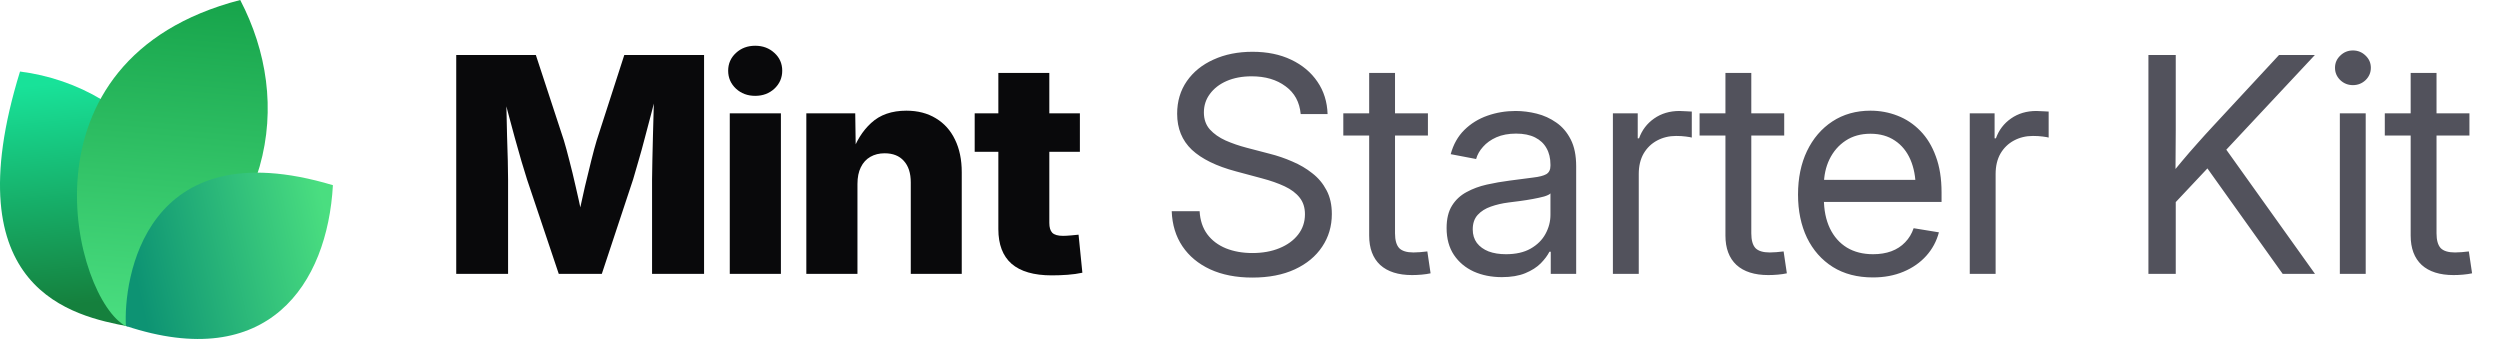
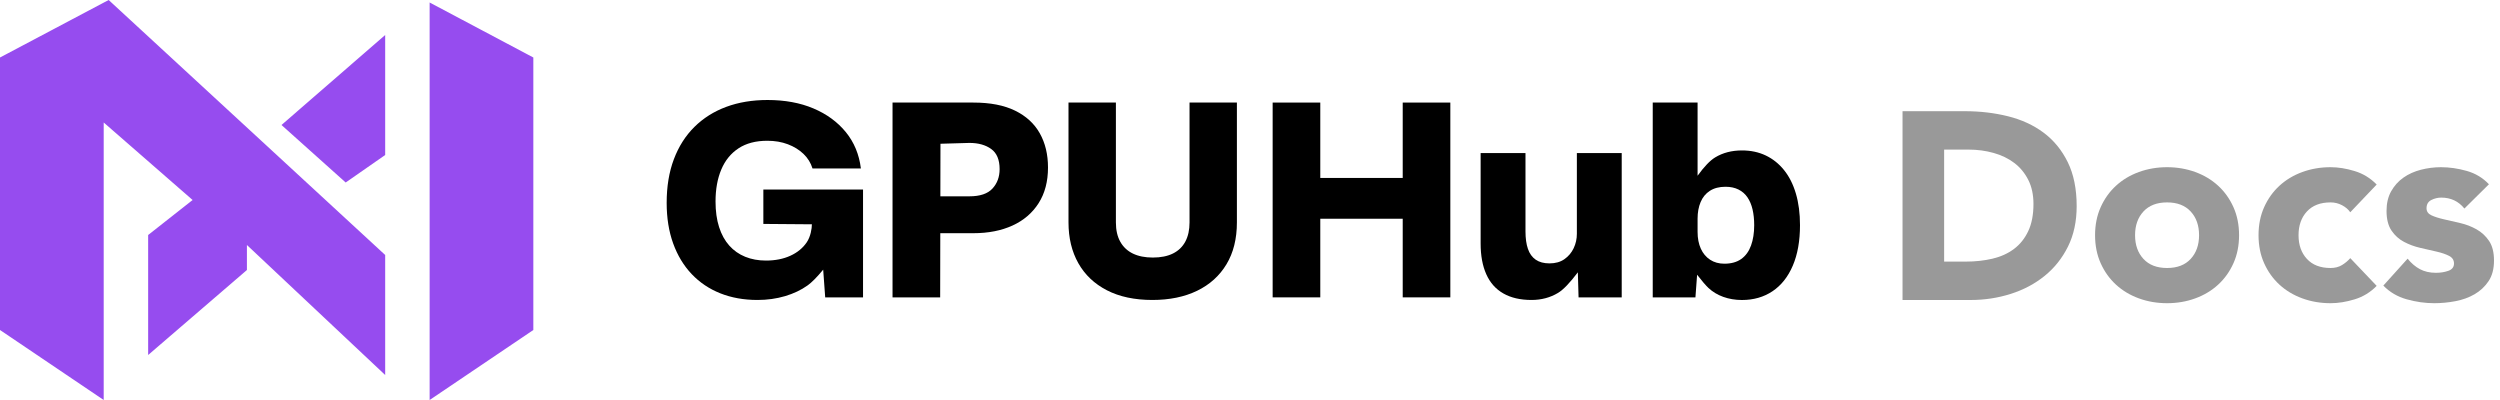
- <svg xmlns="http://www.w3.org/2000/svg" width="177" height="24" viewBox="0 0 177 24" fill="none">
-   <path d="M9.061 23.108C5.268 22.377 -3.391 20.627 1.417 5.064C9.634 6.099 16.973 14.064 9.061 23.108Z" fill="url(#paint0_linear_17557_2020)" />
-   <path d="M8.919 23.094C5.276 21.222 0.784 4.209 17.007 0C20.757 7.193 19.621 16.545 8.919 23.094Z" fill="url(#paint1_linear_17557_2020)" />
-   <path d="M8.914 23.079C8.735 19.882 10.159 9.085 23.57 13.111C23.181 20.123 18.984 26.418 8.914 23.079Z" fill="url(#paint2_linear_17557_2020)" />
-   <path d="M32.301 19.392V3.894H37.938L39.925 9.948C40.036 10.315 40.164 10.787 40.31 11.362C40.462 11.938 40.611 12.552 40.757 13.204C40.91 13.855 41.048 14.483 41.173 15.086C41.305 15.682 41.412 16.192 41.495 16.615H40.695C40.771 16.192 40.871 15.682 40.996 15.086C41.128 14.49 41.267 13.866 41.412 13.214C41.565 12.562 41.714 11.948 41.86 11.373C42.005 10.79 42.133 10.315 42.244 9.948L44.2 3.894H49.848V19.392H46.166V12.704C46.166 12.357 46.173 11.917 46.187 11.383C46.2 10.849 46.214 10.27 46.228 9.646C46.249 9.022 46.266 8.391 46.28 7.753C46.301 7.115 46.311 6.519 46.311 5.964H46.623C46.485 6.561 46.332 7.181 46.166 7.826C45.999 8.471 45.833 9.102 45.666 9.719C45.507 10.336 45.351 10.901 45.198 11.414C45.053 11.928 44.928 12.357 44.824 12.704L42.608 19.392H39.561L37.314 12.704C37.203 12.357 37.072 11.928 36.919 11.414C36.773 10.901 36.614 10.34 36.441 9.729C36.274 9.112 36.104 8.481 35.931 7.836C35.764 7.192 35.608 6.567 35.463 5.964H35.827C35.834 6.512 35.844 7.105 35.858 7.743C35.872 8.374 35.886 9.005 35.9 9.636C35.92 10.26 35.938 10.839 35.952 11.373C35.965 11.907 35.972 12.351 35.972 12.704V19.392H32.301ZM51.668 19.392V8.024H55.288V19.392H51.668ZM53.468 6.786C52.927 6.786 52.473 6.616 52.105 6.276C51.738 5.93 51.554 5.507 51.554 5.007C51.554 4.508 51.738 4.088 52.105 3.749C52.473 3.409 52.927 3.239 53.468 3.239C54.009 3.239 54.463 3.409 54.83 3.749C55.198 4.082 55.382 4.501 55.382 5.007C55.382 5.507 55.198 5.93 54.83 6.276C54.463 6.616 54.009 6.786 53.468 6.786ZM60.708 13.027V19.392H57.088V8.024H60.551L60.593 10.967H60.281C60.593 10.024 61.061 9.268 61.685 8.7C62.309 8.124 63.138 7.836 64.171 7.836C64.975 7.836 65.672 8.017 66.262 8.377C66.851 8.731 67.302 9.234 67.614 9.885C67.933 10.537 68.092 11.307 68.092 12.194V19.392H64.483V12.912C64.483 12.26 64.32 11.754 63.994 11.394C63.675 11.033 63.221 10.853 62.632 10.853C62.25 10.853 61.914 10.936 61.623 11.102C61.332 11.269 61.106 11.515 60.947 11.841C60.787 12.16 60.708 12.555 60.708 13.027ZM76.456 8.024V10.749H69.008V8.024H76.456ZM70.683 5.163H74.292V15.783C74.292 16.102 74.361 16.334 74.5 16.48C74.646 16.625 74.899 16.698 75.259 16.698C75.405 16.698 75.596 16.688 75.831 16.667C76.074 16.646 76.251 16.629 76.362 16.615L76.632 19.309C76.313 19.378 75.963 19.427 75.582 19.455C75.207 19.482 74.836 19.496 74.469 19.496C73.2 19.496 72.25 19.222 71.619 18.674C70.995 18.127 70.683 17.308 70.683 16.22V5.163Z" fill="#09090B" />
-   <path d="M88.667 19.652C87.523 19.652 86.528 19.458 85.682 19.07C84.843 18.681 84.188 18.137 83.716 17.437C83.245 16.736 82.992 15.908 82.957 14.951H84.933C84.968 15.596 85.148 16.14 85.474 16.584C85.8 17.021 86.24 17.354 86.795 17.582C87.35 17.804 87.974 17.915 88.667 17.915C89.388 17.915 90.026 17.801 90.581 17.572C91.143 17.343 91.583 17.024 91.902 16.615C92.228 16.199 92.391 15.717 92.391 15.169C92.391 14.698 92.266 14.306 92.017 13.994C91.767 13.675 91.413 13.408 90.956 13.193C90.498 12.978 89.954 12.787 89.323 12.621L87.502 12.132C86.123 11.765 85.082 11.255 84.382 10.603C83.689 9.944 83.342 9.095 83.342 8.055C83.342 7.174 83.571 6.404 84.028 5.746C84.486 5.087 85.117 4.577 85.921 4.217C86.726 3.849 87.645 3.666 88.678 3.666C89.718 3.666 90.63 3.853 91.413 4.227C92.204 4.602 92.824 5.122 93.275 5.787C93.726 6.446 93.965 7.209 93.993 8.076H92.089C92.013 7.23 91.656 6.574 91.018 6.11C90.387 5.638 89.586 5.403 88.615 5.403C87.95 5.403 87.36 5.513 86.847 5.735C86.341 5.957 85.946 6.262 85.661 6.651C85.377 7.032 85.235 7.469 85.235 7.961C85.235 8.447 85.377 8.849 85.661 9.168C85.946 9.48 86.317 9.74 86.774 9.948C87.232 10.149 87.724 10.319 88.251 10.457L89.884 10.884C90.439 11.023 90.977 11.206 91.496 11.435C92.023 11.657 92.495 11.934 92.911 12.267C93.334 12.593 93.67 12.995 93.92 13.474C94.17 13.945 94.294 14.504 94.294 15.149C94.294 16.015 94.066 16.788 93.608 17.468C93.157 18.148 92.512 18.681 91.673 19.07C90.834 19.458 89.832 19.652 88.667 19.652ZM101.097 8.024V9.594H95.106V8.024H101.097ZM96.937 5.163H98.767V16.521C98.767 17 98.865 17.347 99.059 17.562C99.26 17.77 99.6 17.874 100.078 17.874C100.21 17.874 100.366 17.867 100.546 17.853C100.733 17.832 100.903 17.815 101.056 17.801L101.285 19.351C101.097 19.392 100.886 19.423 100.65 19.444C100.414 19.465 100.189 19.475 99.974 19.475C98.996 19.475 98.244 19.236 97.717 18.758C97.197 18.272 96.937 17.579 96.937 16.677V5.163ZM106.33 19.621C105.595 19.621 104.932 19.489 104.343 19.226C103.754 18.955 103.285 18.564 102.939 18.05C102.592 17.53 102.419 16.896 102.419 16.147C102.419 15.495 102.547 14.965 102.804 14.556C103.06 14.146 103.403 13.828 103.833 13.599C104.263 13.363 104.742 13.186 105.269 13.068C105.796 12.95 106.333 12.857 106.881 12.787C107.574 12.69 108.132 12.617 108.555 12.569C108.978 12.52 109.287 12.441 109.481 12.33C109.675 12.212 109.772 12.014 109.772 11.737V11.654C109.772 11.203 109.679 10.815 109.492 10.489C109.311 10.163 109.041 9.91 108.68 9.729C108.32 9.549 107.872 9.459 107.338 9.459C106.805 9.459 106.34 9.546 105.945 9.719C105.556 9.892 105.241 10.118 104.998 10.395C104.755 10.665 104.593 10.953 104.509 11.258L102.71 10.915C102.897 10.222 103.22 9.65 103.677 9.199C104.135 8.748 104.679 8.412 105.31 8.19C105.941 7.968 106.607 7.857 107.307 7.857C107.8 7.857 108.295 7.92 108.795 8.044C109.301 8.169 109.765 8.381 110.188 8.679C110.611 8.97 110.951 9.369 111.208 9.875C111.464 10.374 111.593 11.005 111.593 11.768V19.392H109.793V17.822H109.7C109.568 18.085 109.363 18.359 109.086 18.643C108.809 18.921 108.444 19.153 107.994 19.34C107.543 19.527 106.988 19.621 106.33 19.621ZM106.621 17.998C107.321 17.998 107.904 17.867 108.368 17.603C108.84 17.333 109.19 16.986 109.419 16.563C109.654 16.133 109.772 15.682 109.772 15.211V13.692C109.703 13.769 109.554 13.841 109.325 13.911C109.096 13.973 108.829 14.032 108.524 14.088C108.226 14.143 107.921 14.192 107.609 14.233C107.304 14.275 107.033 14.309 106.798 14.337C106.354 14.393 105.938 14.49 105.549 14.628C105.168 14.76 104.86 14.954 104.624 15.211C104.388 15.467 104.27 15.811 104.27 16.241C104.27 16.615 104.367 16.934 104.561 17.198C104.762 17.461 105.04 17.662 105.393 17.801C105.747 17.933 106.156 17.998 106.621 17.998ZM114.193 19.392V8.024H115.951V9.792H116.045C116.253 9.209 116.61 8.741 117.116 8.388C117.622 8.034 118.219 7.857 118.905 7.857C119.058 7.857 119.217 7.864 119.384 7.878C119.55 7.885 119.682 7.892 119.779 7.899V9.74C119.716 9.719 119.578 9.695 119.363 9.667C119.155 9.639 118.922 9.625 118.666 9.625C118.174 9.625 117.726 9.733 117.324 9.948C116.922 10.163 116.603 10.471 116.367 10.874C116.138 11.276 116.024 11.758 116.024 12.319V19.392H114.193ZM126.322 8.024V9.594H120.33V8.024H126.322ZM122.161 5.163H123.992V16.521C123.992 17 124.089 17.347 124.283 17.562C124.484 17.77 124.824 17.874 125.302 17.874C125.434 17.874 125.59 17.867 125.77 17.853C125.958 17.832 126.127 17.815 126.28 17.801L126.509 19.351C126.322 19.392 126.11 19.423 125.874 19.444C125.639 19.465 125.413 19.475 125.198 19.475C124.221 19.475 123.468 19.236 122.941 18.758C122.421 18.272 122.161 17.579 122.161 16.677V5.163ZM132.604 19.642C131.502 19.642 130.555 19.396 129.765 18.903C128.974 18.404 128.364 17.714 127.934 16.834C127.511 15.946 127.3 14.927 127.3 13.775C127.3 12.611 127.511 11.584 127.934 10.697C128.364 9.802 128.964 9.102 129.734 8.596C130.51 8.089 131.408 7.836 132.428 7.836C133.1 7.836 133.738 7.954 134.341 8.19C134.952 8.426 135.489 8.783 135.954 9.261C136.425 9.74 136.793 10.343 137.056 11.071C137.327 11.792 137.462 12.645 137.462 13.63V14.296H128.433V12.735H136.463L135.631 13.297C135.631 12.541 135.506 11.876 135.257 11.3C135.007 10.725 134.643 10.277 134.165 9.958C133.686 9.632 133.107 9.469 132.428 9.469C131.748 9.469 131.162 9.632 130.67 9.958C130.177 10.284 129.796 10.725 129.526 11.279C129.262 11.827 129.13 12.441 129.13 13.12V14.046C129.13 14.864 129.273 15.572 129.557 16.168C129.841 16.757 130.243 17.211 130.763 17.53C131.283 17.842 131.901 17.998 132.615 17.998C133.093 17.998 133.523 17.929 133.905 17.79C134.293 17.645 134.619 17.433 134.882 17.156C135.153 16.879 135.354 16.546 135.486 16.157L137.275 16.449C137.108 17.08 136.81 17.634 136.38 18.113C135.95 18.591 135.413 18.966 134.768 19.236C134.123 19.507 133.402 19.642 132.604 19.642ZM139.459 19.392V8.024H141.217V9.792H141.311C141.519 9.209 141.876 8.741 142.382 8.388C142.888 8.034 143.485 7.857 144.171 7.857C144.324 7.857 144.483 7.864 144.649 7.878C144.816 7.885 144.948 7.892 145.045 7.899V9.74C144.982 9.719 144.844 9.695 144.629 9.667C144.421 9.639 144.188 9.625 143.932 9.625C143.439 9.625 142.992 9.733 142.59 9.948C142.188 10.163 141.869 10.471 141.633 10.874C141.404 11.276 141.29 11.758 141.29 12.319V19.392H139.459ZM153.429 14.961V12.715C153.783 12.257 154.136 11.82 154.49 11.404C154.844 10.981 155.204 10.565 155.572 10.156C155.939 9.74 156.314 9.327 156.695 8.918L161.355 3.894H163.893L157.277 10.967H157.184L153.429 14.961ZM152.108 19.392V3.894H154.043V9.241L154.022 12.559L154.043 13.505V19.392H152.108ZM161.615 19.392L155.967 11.477L157.173 9.969L163.903 19.392H161.615ZM165.661 19.392V8.024H167.492V19.392H165.661ZM166.587 6.027C166.24 6.027 165.942 5.909 165.692 5.673C165.443 5.43 165.318 5.139 165.318 4.799C165.318 4.459 165.443 4.172 165.692 3.936C165.942 3.693 166.24 3.572 166.587 3.572C166.934 3.572 167.232 3.693 167.482 3.936C167.731 4.172 167.856 4.459 167.856 4.799C167.856 5.139 167.731 5.43 167.482 5.673C167.232 5.909 166.934 6.027 166.587 6.027ZM174.836 8.024V9.594H168.844V8.024H174.836ZM170.675 5.163H172.506V16.521C172.506 17 172.603 17.347 172.797 17.562C172.998 17.77 173.338 17.874 173.816 17.874C173.948 17.874 174.104 17.867 174.284 17.853C174.472 17.832 174.641 17.815 174.794 17.801L175.023 19.351C174.836 19.392 174.624 19.423 174.388 19.444C174.153 19.465 173.927 19.475 173.712 19.475C172.735 19.475 171.982 19.236 171.455 18.758C170.935 18.272 170.675 17.579 170.675 16.677V5.163Z" fill="#52525C" />
-   <defs>
-     <linearGradient id="paint0_linear_17557_2020" x1="3.776" y1="5.916" x2="5.232" y2="21.559" gradientUnits="userSpaceOnUse">
-       <stop stop-color="#18E299" />
-       <stop offset="1" stop-color="#15803D" />
-     </linearGradient>
-     <linearGradient id="paint1_linear_17557_2020" x1="12.171" y1="-0.718" x2="10.19" y2="22.983" gradientUnits="userSpaceOnUse">
-       <stop stop-color="#16A34A" />
-       <stop offset="1" stop-color="#4ADE80" />
-     </linearGradient>
-     <linearGradient id="paint2_linear_17557_2020" x1="23.133" y1="15.353" x2="9.338" y2="18.52" gradientUnits="userSpaceOnUse">
-       <stop stop-color="#4ADE80" />
-       <stop offset="1" stop-color="#0D9373" />
-     </linearGradient>
-   </defs>
+ <svg xmlns="http://www.w3.org/2000/svg" width="150px" height="24px" viewBox="0 0 150 24" version="1.1">
+   <g id="Page-1" stroke="none" stroke-width="1" fill="none" fill-rule="evenodd">
+     <g id="Group-2">
+       <g id="Group">
+         <path d="M6.519,0 L23.111,15.3 L23.111,22.5 L14.815,14.7 L14.815,16.2 L8.889,21.3 L8.889,14.1 L11.556,12 L6.222,7.35 L6.222,24 L0,19.8 L0,3.45 L6.519,0 Z M23.111,2.1 L23.111,9.3 L20.741,10.95 L16.889,7.5 L23.111,2.1 Z M25.778,0.15 L32,3.45 L32,19.8 L25.778,24 L25.778,0.15 Z" id="Combined-Shape-Copy-23" fill="#964CEF" />
+         <g id="GPUHub" transform="translate(40, 6)" fill="#000000" fill-rule="nonzero">
+           <path d="M5.451,11.998 C4.63,11.998 3.887,11.865 3.22,11.6 C2.554,11.335 1.98,10.95 1.5,10.444 C1.02,9.937 0.65,9.325 0.39,8.607 C0.13,7.888 -7.10542736e-15,7.076 -7.10542736e-15,6.171 C-7.10542736e-15,5.19 0.144,4.318 0.432,3.554 C0.72,2.79 1.131,2.143 1.665,1.615 C2.199,1.087 2.836,0.685 3.575,0.411 C4.315,0.137 5.14,0 6.052,0 C7.089,0 8.007,0.168 8.804,0.505 C9.602,0.842 10.25,1.316 10.749,1.926 C11.248,2.537 11.549,3.264 11.653,4.107 L8.75,4.107 C8.647,3.773 8.467,3.482 8.211,3.235 C7.954,2.989 7.641,2.796 7.272,2.656 C6.903,2.516 6.491,2.446 6.038,2.446 C5.346,2.446 4.771,2.597 4.311,2.9 C3.851,3.202 3.507,3.626 3.277,4.172 C3.047,4.718 2.932,5.357 2.932,6.088 C2.932,6.67 3.003,7.182 3.145,7.625 C3.287,8.068 3.491,8.438 3.756,8.735 C4.021,9.032 4.341,9.256 4.714,9.407 C5.087,9.558 5.501,9.634 5.956,9.634 C6.511,9.634 6.999,9.538 7.421,9.345 C7.843,9.153 8.17,8.884 8.404,8.54 C8.638,8.196 8.713,7.708 8.713,7.458 L5.801,7.435 L5.801,5.374 L11.782,5.374 L11.782,11.842 L9.512,11.842 L9.391,10.179 C9.02,10.629 8.707,10.945 8.452,11.127 C8.07,11.401 7.62,11.614 7.104,11.768 C6.587,11.921 6.036,11.998 5.451,11.998 Z" id="Path" />
+           <path d="M13.552,11.842 L13.552,0.154 L18.405,0.154 C19.41,0.154 20.244,0.315 20.905,0.639 C21.566,0.963 22.061,1.416 22.388,2 C22.716,2.583 22.88,3.267 22.88,4.052 C22.88,4.887 22.693,5.599 22.319,6.188 C21.945,6.776 21.423,7.224 20.753,7.531 C20.082,7.838 19.299,7.992 18.403,7.992 L16.171,7.992 L16.171,5.779 L18.166,5.779 C18.801,5.779 19.262,5.624 19.548,5.313 C19.834,5.002 19.977,4.614 19.977,4.148 C19.977,3.586 19.809,3.183 19.472,2.94 C19.135,2.696 18.7,2.575 18.166,2.575 L16.428,2.625 L16.41,11.842 L13.552,11.842 Z" id="Path" />
+           <path d="M29.143,11.998 C28.075,11.998 27.166,11.804 26.415,11.417 C25.664,11.03 25.093,10.488 24.7,9.792 C24.307,9.096 24.11,8.279 24.11,7.343 L24.11,0.154 L26.954,0.154 L26.954,7.348 C26.954,7.808 27.042,8.194 27.219,8.508 C27.396,8.822 27.649,9.058 27.977,9.216 C28.305,9.374 28.703,9.453 29.17,9.453 C29.651,9.453 30.055,9.371 30.382,9.208 C30.708,9.045 30.955,8.806 31.122,8.491 C31.289,8.176 31.372,7.795 31.372,7.348 L31.372,0.154 L34.214,0.154 L34.214,7.343 C34.214,8.327 34.005,9.165 33.588,9.857 C33.171,10.55 32.583,11.08 31.825,11.447 C31.067,11.814 30.173,11.998 29.143,11.998 Z" id="Path" />
+           <path d="M36.359,11.842 L36.359,0.154 L39.217,0.154 L39.217,11.842 L36.359,11.842 Z M44.163,11.842 L44.163,0.154 L47.02,0.154 L47.02,11.842 L44.163,11.842 Z M38.653,7.124 L38.653,4.677 L44.727,4.677 L44.727,7.124 L38.653,7.124 Z" id="Shape" />
+           <path d="M51.889,11.998 C51.221,11.998 50.659,11.868 50.203,11.608 C49.746,11.349 49.405,10.965 49.178,10.457 C48.951,9.95 48.838,9.335 48.838,8.612 L48.838,3.182 L51.529,3.182 L51.529,7.882 C51.529,8.3 51.578,8.651 51.676,8.934 C51.773,9.217 51.929,9.433 52.142,9.581 C52.355,9.729 52.632,9.803 52.971,9.803 C53.326,9.803 53.625,9.719 53.867,9.549 C54.109,9.38 54.293,9.16 54.421,8.891 C54.548,8.621 54.612,8.334 54.612,8.028 L54.612,3.182 L57.303,3.182 L57.303,11.842 L54.714,11.842 L54.671,10.339 C54.191,10.974 53.795,11.386 53.482,11.574 C53.013,11.856 52.482,11.998 51.889,11.998 Z" id="Path" />
+           <path d="M64.517,12 C64.115,12 63.741,11.937 63.394,11.812 C63.048,11.687 62.752,11.508 62.506,11.276 C62.342,11.121 62.115,10.857 61.826,10.484 L61.726,11.842 L59.164,11.842 L59.164,0.154 L61.855,0.154 L61.855,4.544 C62.251,3.996 62.603,3.63 62.91,3.444 C63.37,3.165 63.906,3.026 64.517,3.026 C65.045,3.026 65.521,3.127 65.946,3.329 C66.37,3.532 66.737,3.824 67.044,4.207 C67.352,4.589 67.589,5.059 67.753,5.615 C67.918,6.172 68,6.804 68,7.513 C68,8.455 67.856,9.263 67.569,9.936 C67.282,10.61 66.876,11.122 66.352,11.473 C65.828,11.824 65.216,12 64.517,12 Z M63.461,9.822 C63.874,9.822 64.212,9.727 64.476,9.539 C64.74,9.35 64.935,9.081 65.062,8.73 C65.189,8.38 65.252,7.974 65.252,7.513 C65.252,7.163 65.219,6.847 65.153,6.566 C65.087,6.284 64.985,6.042 64.848,5.841 C64.711,5.639 64.532,5.483 64.311,5.372 C64.09,5.262 63.83,5.206 63.53,5.206 C63.157,5.206 62.844,5.287 62.593,5.449 C62.342,5.611 62.157,5.837 62.036,6.126 C61.915,6.415 61.855,6.746 61.855,7.117 L61.855,7.911 C61.855,8.301 61.92,8.637 62.05,8.922 C62.179,9.206 62.365,9.427 62.607,9.585 C62.849,9.743 63.134,9.822 63.461,9.822 Z" id="Shape" />
+         </g>
+       </g>
+       <g id="Docs" transform="translate(114.152, 6.672)" fill="#000000" fill-rule="nonzero" opacity="0.4">
+         <path d="M1.42108547e-14,0 L3.744,0 C4.651,0 5.512,0.101 6.328,0.304 C7.144,0.507 7.856,0.835 8.464,1.288 C9.072,1.741 9.555,2.331 9.912,3.056 C10.269,3.781 10.448,4.661 10.448,5.696 C10.448,6.613 10.275,7.421 9.928,8.12 C9.581,8.819 9.115,9.405 8.528,9.88 C7.941,10.355 7.264,10.715 6.496,10.96 C5.728,11.205 4.923,11.328 4.08,11.328 L1.42108547e-14,11.328 L1.42108547e-14,0 Z M2.496,9.024 L3.792,9.024 C4.368,9.024 4.904,8.965 5.4,8.848 C5.896,8.731 6.325,8.536 6.688,8.264 C7.051,7.992 7.336,7.635 7.544,7.192 C7.752,6.749 7.856,6.208 7.856,5.568 C7.856,5.013 7.752,4.531 7.544,4.12 C7.336,3.709 7.056,3.371 6.704,3.104 C6.352,2.837 5.939,2.637 5.464,2.504 C4.989,2.371 4.491,2.304 3.968,2.304 L2.496,2.304 L2.496,9.024 Z" id="Shape" />
+         <path d="M11.552,7.44 C11.552,6.821 11.664,6.261 11.888,5.76 C12.112,5.259 12.419,4.829 12.808,4.472 C13.197,4.115 13.656,3.84 14.184,3.648 C14.712,3.456 15.275,3.36 15.872,3.36 C16.469,3.36 17.032,3.456 17.56,3.648 C18.088,3.84 18.547,4.115 18.936,4.472 C19.325,4.829 19.632,5.259 19.856,5.76 C20.08,6.261 20.192,6.821 20.192,7.44 C20.192,8.059 20.08,8.619 19.856,9.12 C19.632,9.621 19.325,10.051 18.936,10.408 C18.547,10.765 18.088,11.04 17.56,11.232 C17.032,11.424 16.469,11.52 15.872,11.52 C15.275,11.52 14.712,11.424 14.184,11.232 C13.656,11.04 13.197,10.765 12.808,10.408 C12.419,10.051 12.112,9.621 11.888,9.12 C11.664,8.619 11.552,8.059 11.552,7.44 Z M13.952,7.44 C13.952,8.027 14.12,8.501 14.456,8.864 C14.792,9.227 15.264,9.408 15.872,9.408 C16.48,9.408 16.952,9.227 17.288,8.864 C17.624,8.501 17.792,8.027 17.792,7.44 C17.792,6.853 17.624,6.379 17.288,6.016 C16.952,5.653 16.48,5.472 15.872,5.472 C15.264,5.472 14.792,5.653 14.456,6.016 C14.12,6.379 13.952,6.853 13.952,7.44 Z" id="Shape" />
+         <path d="M26.864,6.064 C26.747,5.893 26.581,5.752 26.368,5.64 C26.155,5.528 25.925,5.472 25.68,5.472 C25.072,5.472 24.6,5.653 24.264,6.016 C23.928,6.379 23.76,6.853 23.76,7.44 C23.76,8.027 23.928,8.501 24.264,8.864 C24.6,9.227 25.072,9.408 25.68,9.408 C25.947,9.408 26.176,9.349 26.368,9.232 C26.56,9.115 26.725,8.976 26.864,8.816 L28.448,10.48 C28.075,10.864 27.635,11.133 27.128,11.288 C26.621,11.443 26.139,11.52 25.68,11.52 C25.083,11.52 24.52,11.424 23.992,11.232 C23.464,11.04 23.005,10.765 22.616,10.408 C22.227,10.051 21.92,9.621 21.696,9.12 C21.472,8.619 21.36,8.059 21.36,7.44 C21.36,6.821 21.472,6.261 21.696,5.76 C21.92,5.259 22.227,4.829 22.616,4.472 C23.005,4.115 23.464,3.84 23.992,3.648 C24.52,3.456 25.083,3.36 25.68,3.36 C26.139,3.36 26.621,3.437 27.128,3.592 C27.635,3.747 28.075,4.016 28.448,4.4 L26.864,6.064 Z" id="Path" />
+         <path d="M33.712,5.84 C33.36,5.403 32.896,5.184 32.32,5.184 C32.117,5.184 31.92,5.232 31.728,5.328 C31.536,5.424 31.44,5.589 31.44,5.824 C31.44,6.016 31.539,6.157 31.736,6.248 C31.933,6.339 32.184,6.419 32.488,6.488 C32.792,6.557 33.117,6.632 33.464,6.712 C33.811,6.792 34.136,6.917 34.44,7.088 C34.744,7.259 34.995,7.491 35.192,7.784 C35.389,8.077 35.488,8.469 35.488,8.96 C35.488,9.461 35.379,9.875 35.16,10.2 C34.941,10.525 34.661,10.787 34.32,10.984 C33.979,11.181 33.595,11.32 33.168,11.4 C32.741,11.48 32.32,11.52 31.904,11.52 C31.36,11.52 30.811,11.443 30.256,11.288 C29.701,11.133 29.232,10.859 28.848,10.464 L30.304,8.848 C30.528,9.125 30.776,9.336 31.048,9.48 C31.32,9.624 31.637,9.696 32,9.696 C32.277,9.696 32.528,9.656 32.752,9.576 C32.976,9.496 33.088,9.349 33.088,9.136 C33.088,8.933 32.989,8.781 32.792,8.68 C32.595,8.579 32.344,8.493 32.04,8.424 C31.736,8.355 31.411,8.28 31.064,8.2 C30.717,8.12 30.392,8 30.088,7.84 C29.784,7.68 29.533,7.453 29.336,7.16 C29.139,6.867 29.04,6.475 29.04,5.984 C29.04,5.525 29.133,5.131 29.32,4.8 C29.507,4.469 29.752,4.197 30.056,3.984 C30.36,3.771 30.709,3.613 31.104,3.512 C31.499,3.411 31.899,3.36 32.304,3.36 C32.816,3.36 33.333,3.435 33.856,3.584 C34.379,3.733 34.821,4 35.184,4.384 L33.712,5.84 Z" id="Path" />
+       </g>
+     </g>
+   </g>
</svg>
